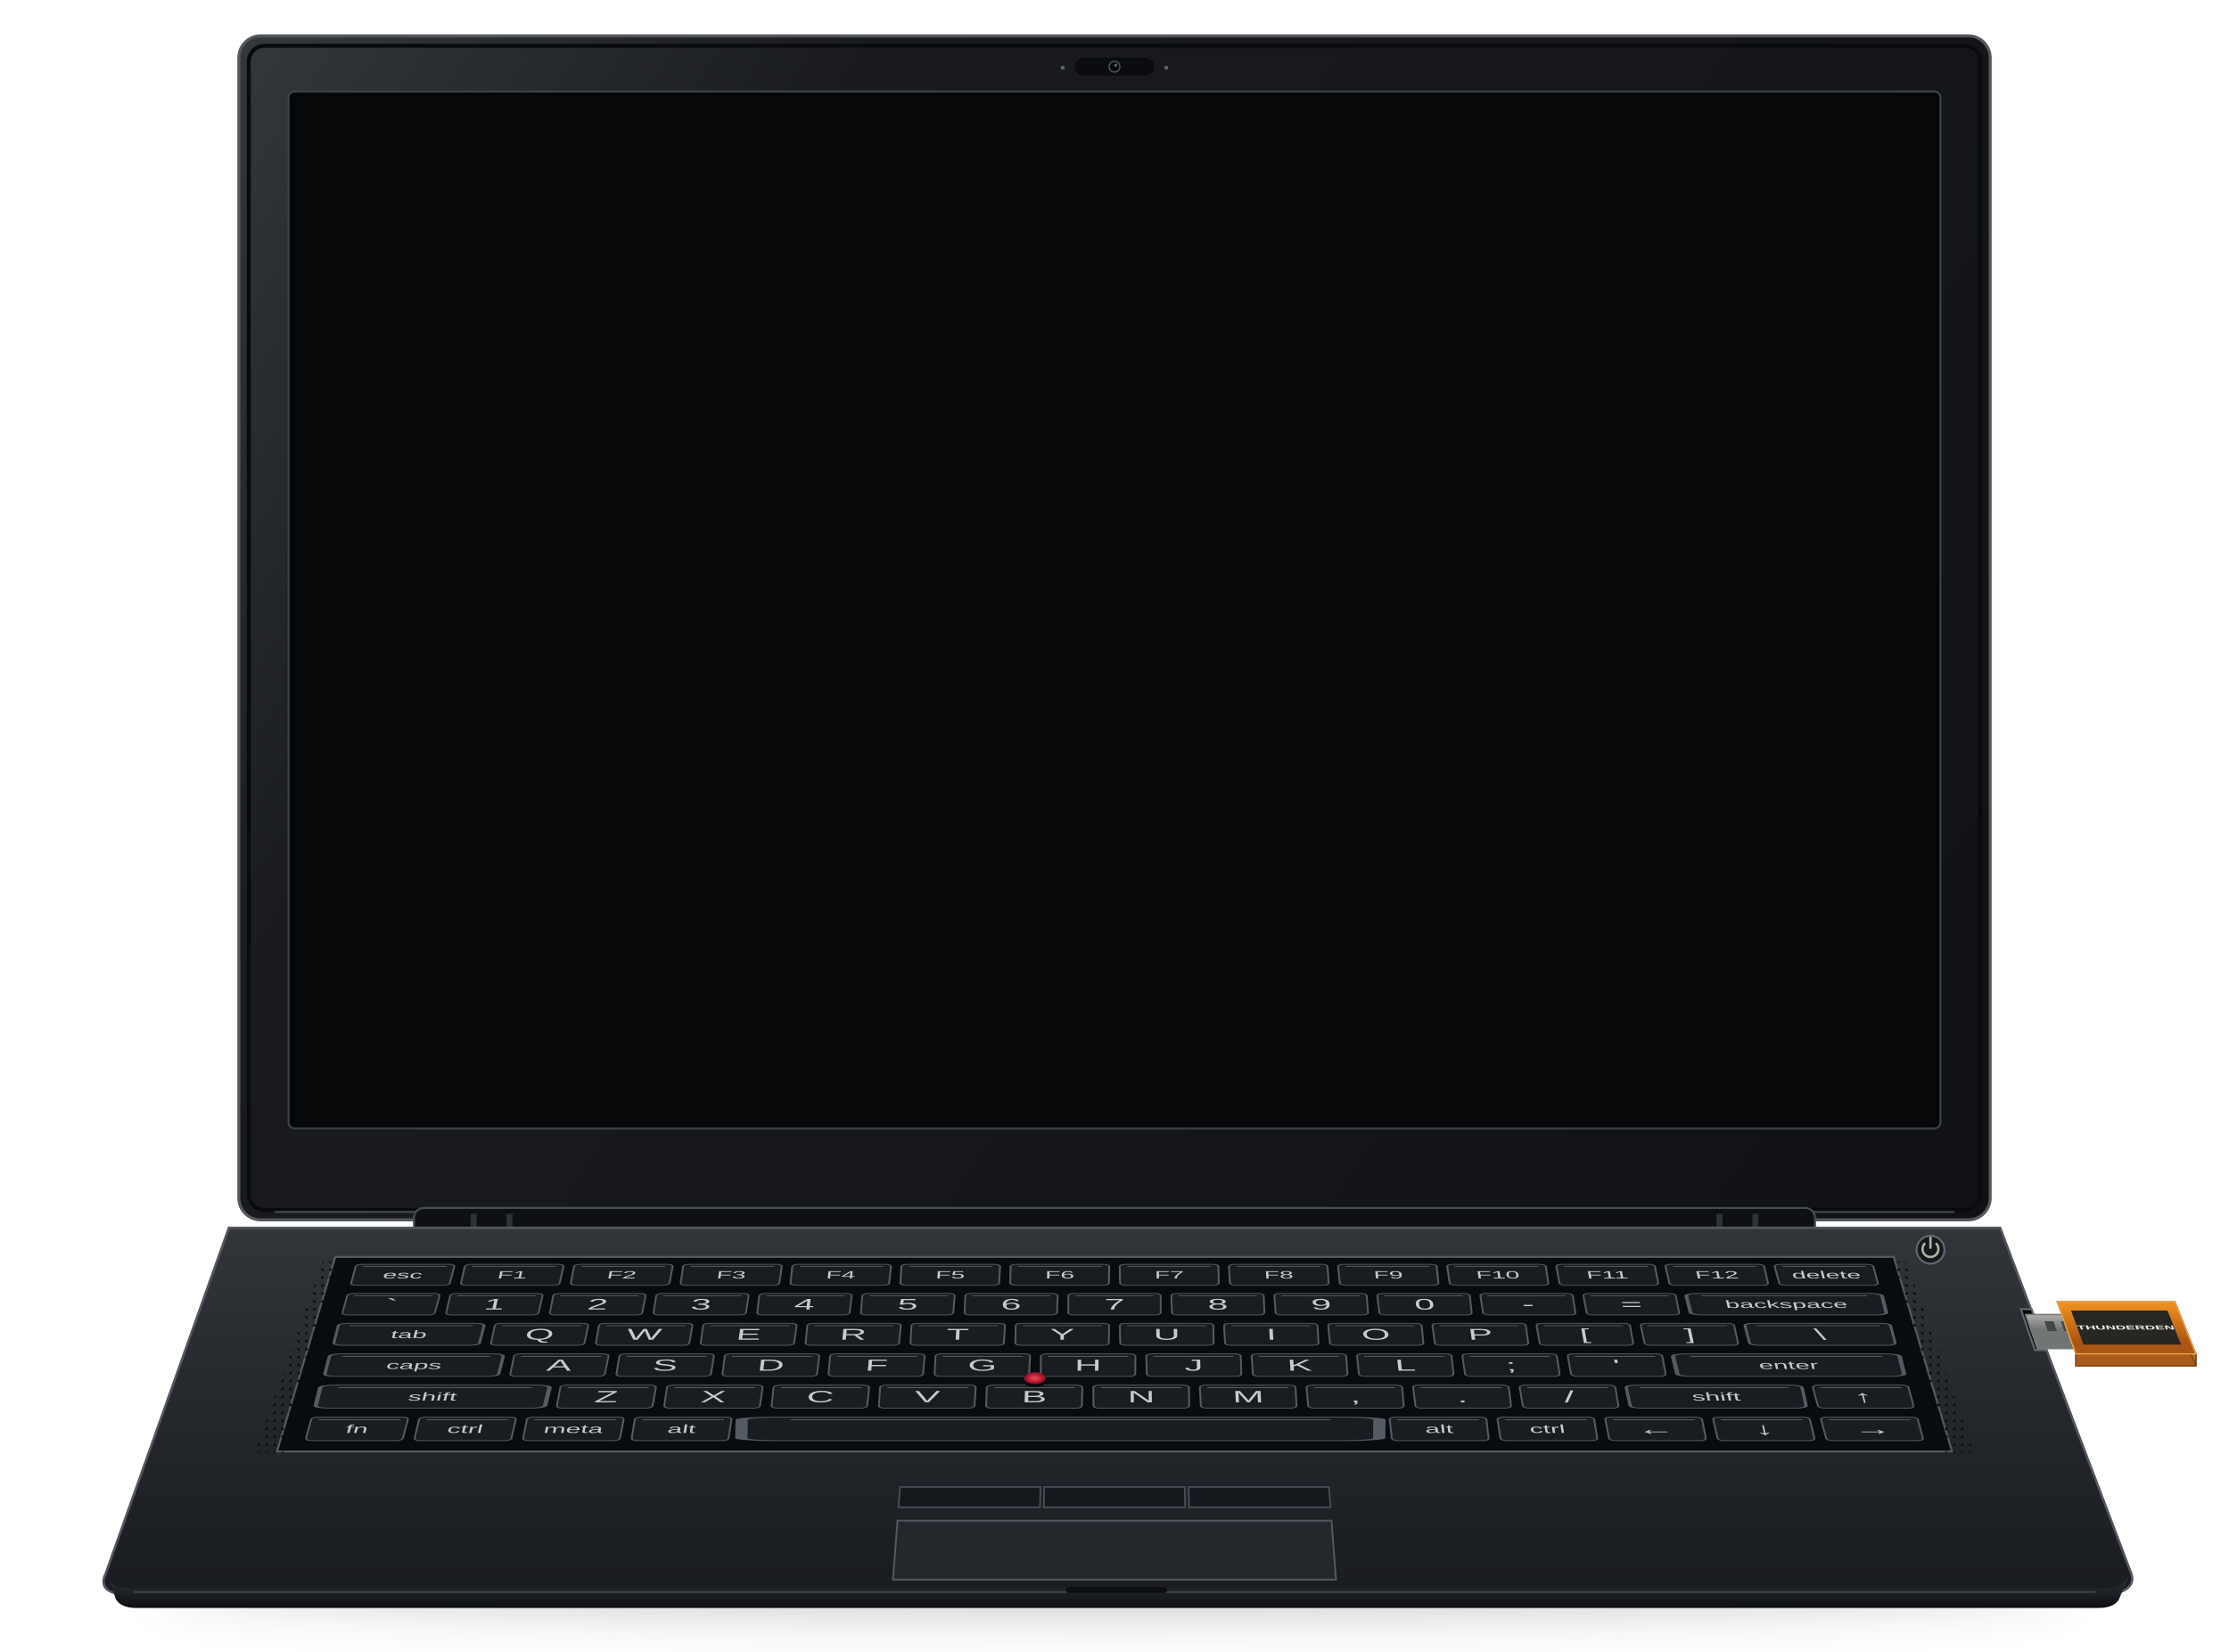
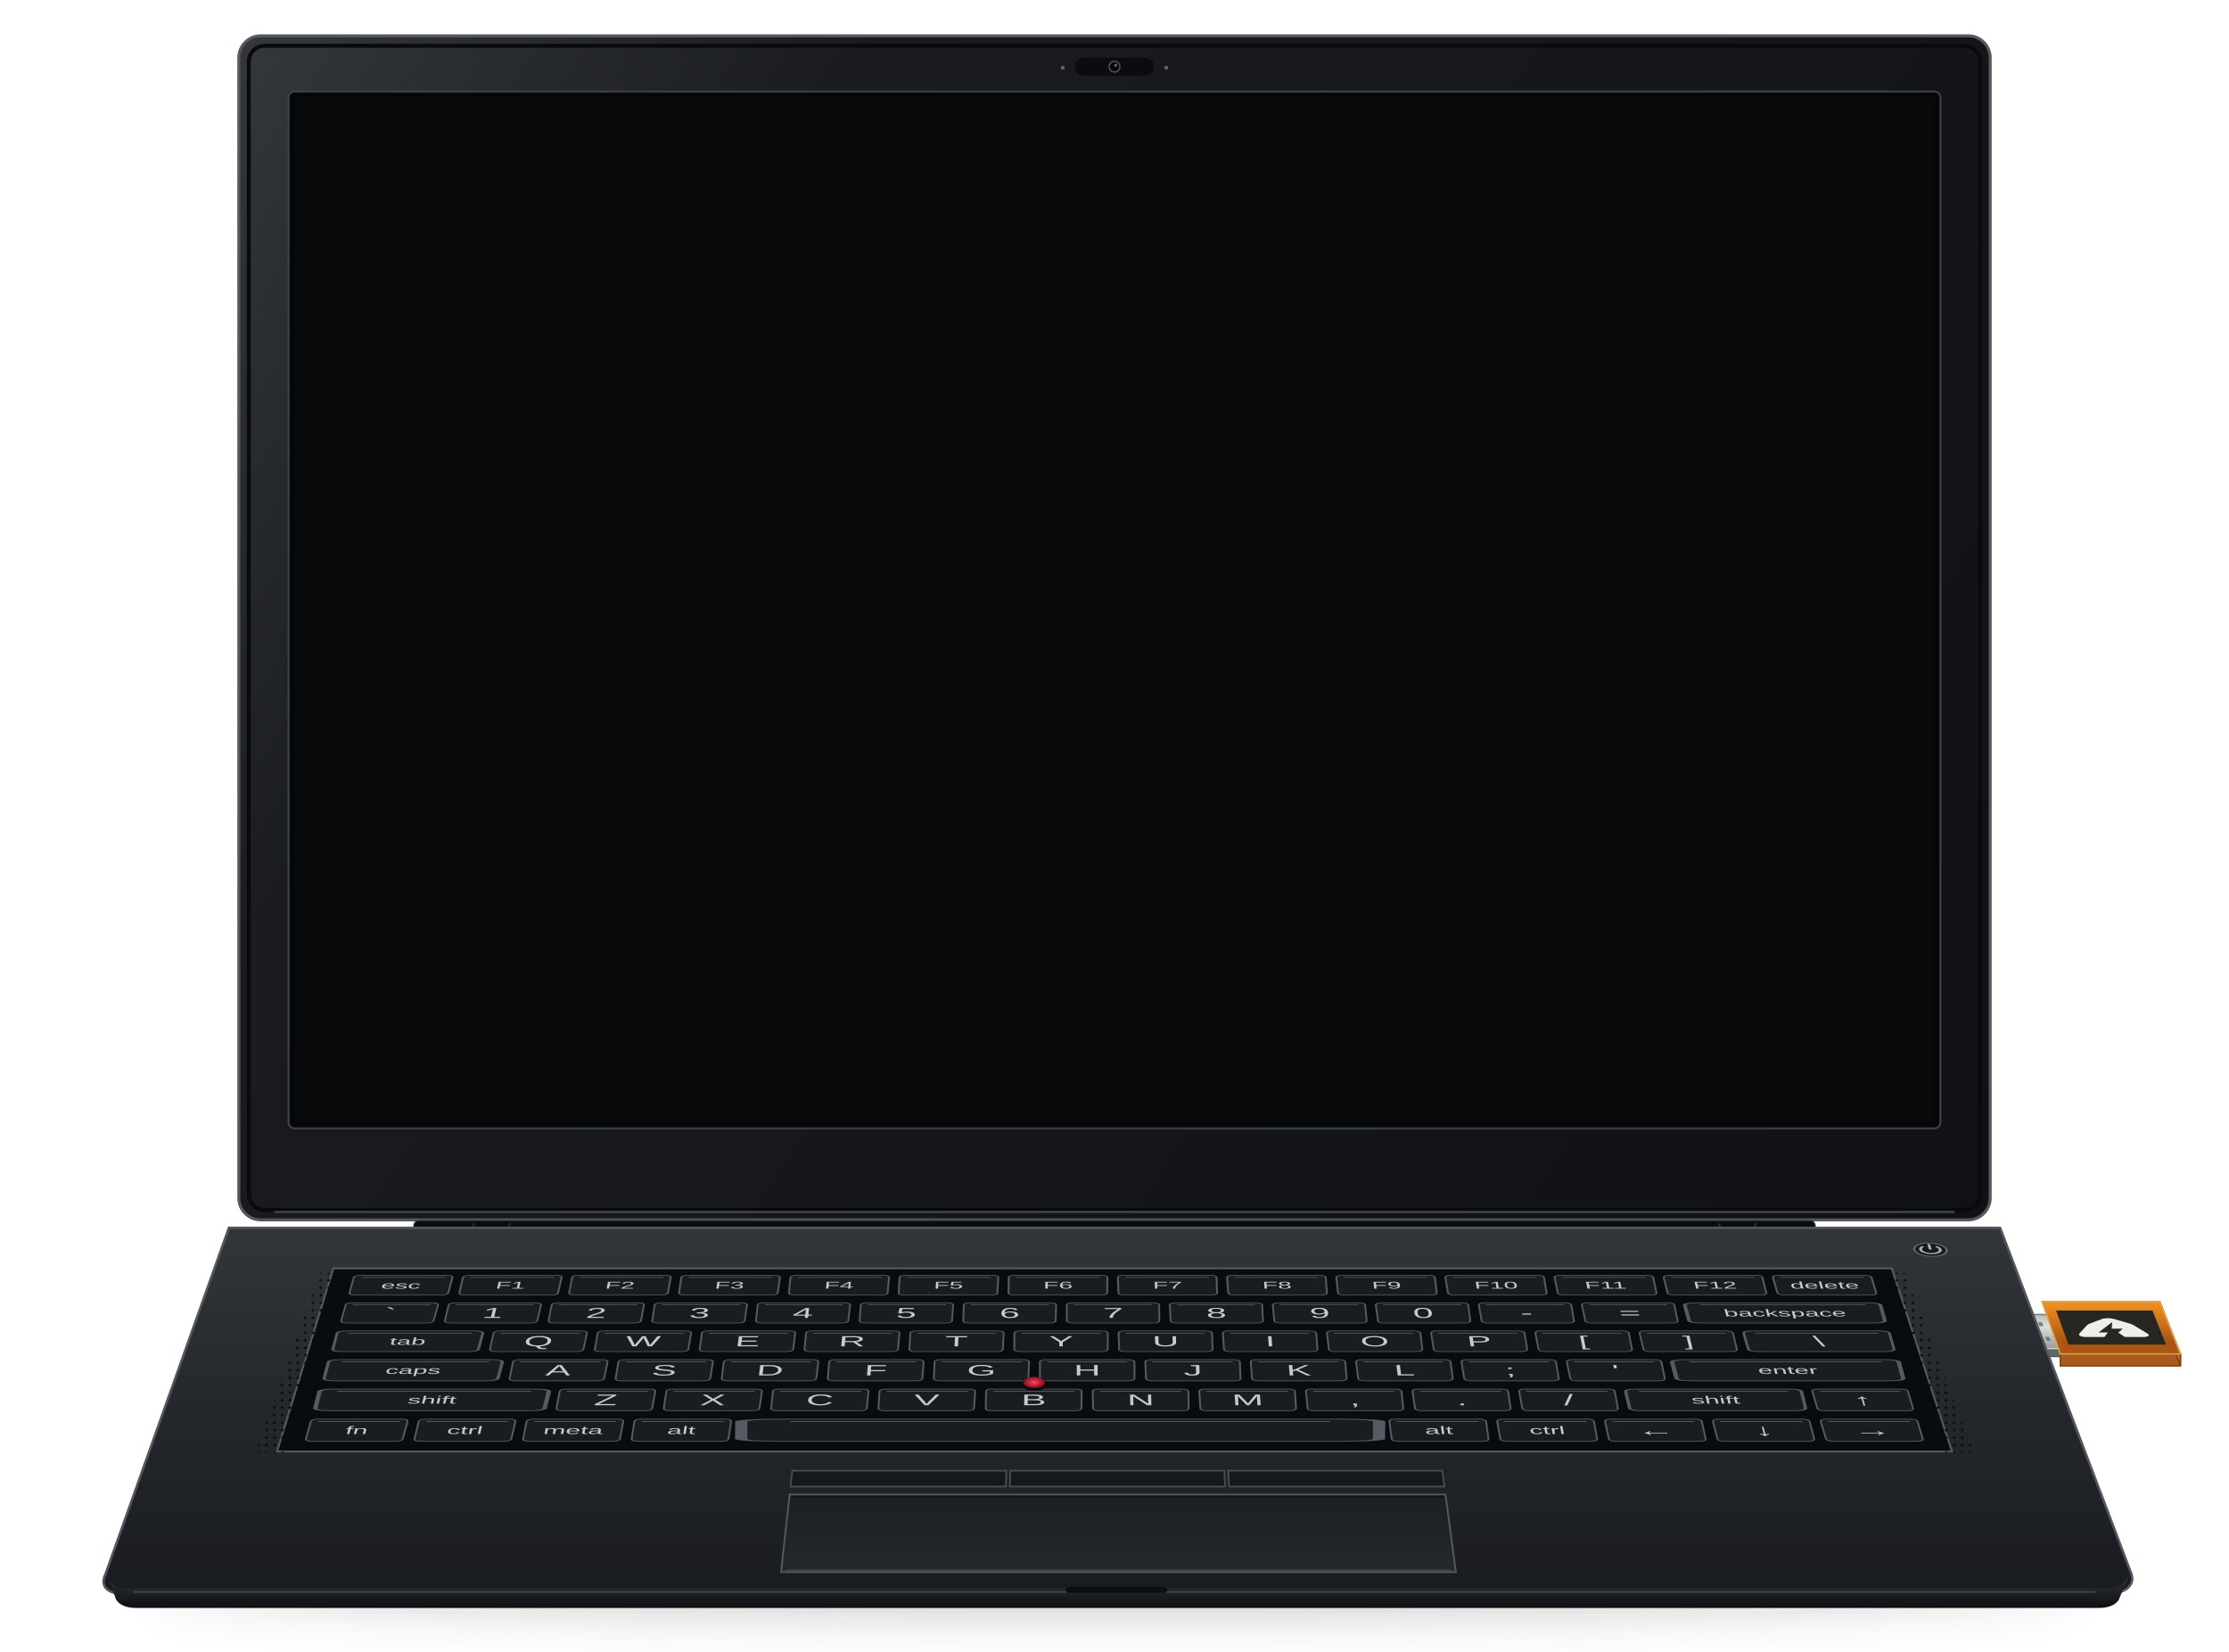
<svg xmlns="http://www.w3.org/2000/svg" viewBox="0 0 1120 830" fill="none">
  <defs>
    <linearGradient id="lid" x1="120" y1="18" x2="1000" y2="613" gradientUnits="userSpaceOnUse">
      <stop stop-color="#34373b" />
      <stop offset=".25" stop-color="#191b1f" />
      <stop offset="1" stop-color="#101114" />
    </linearGradient>
    <linearGradient id="deck" x1="560" y1="615" x2="560" y2="805" gradientUnits="userSpaceOnUse">
      <stop stop-color="#32353a" />
      <stop offset=".45" stop-color="#25282d" />
      <stop offset="1" stop-color="#191b20" />
    </linearGradient>
    <linearGradient id="edge" x1="560" y1="791" x2="560" y2="808" gradientUnits="userSpaceOnUse">
      <stop stop-color="#454950" />
      <stop offset=".35" stop-color="#24272c" />
      <stop offset="1" stop-color="#0d0f12" />
    </linearGradient>
-     <linearGradient id="metal" x1="1010" y1="645" x2="1010" y2="668" gradientUnits="userSpaceOnUse">
-       <stop stop-color="#a9a9a5" />
-       <stop offset=".4" stop-color="#e1e0d8" />
-       <stop offset="1" stop-color="#727575" />
+     <linearGradient id="metal" x1="1024" y1="660" x2="1024" y2="678" gradientUnits="userSpaceOnUse">
+       <stop stop-color="#b6bab8" />
+       <stop offset=".35" stop-color="#e0e1da" />
+       <stop offset="1" stop-color="#969c9c" />
    </linearGradient>
    <linearGradient id="usb" x1="1034" y1="640" x2="1034" y2="674" gradientUnits="userSpaceOnUse">
      <stop stop-color="#ffb34e" />
      <stop offset=".5" stop-color="#e88a20" />
      <stop offset="1" stop-color="#ac5615" />
    </linearGradient>
    <radialGradient id="point">
      <stop stop-color="#ed4c59" />
      <stop offset=".6" stop-color="#c21d36" />
      <stop offset="1" stop-color="#761125" />
    </radialGradient>
+     <linearGradient id="trackpad" x1="560" y1="751" x2="560" y2="790" gradientUnits="userSpaceOnUse">
+       <stop stop-color="#1b1e23" />
+       <stop offset="1" stop-color="#25292e" />
+     </linearGradient>
+     <path id="thunderden-mark" d="M83.156 675C33.97 675 0 641.25 0 596.487C0 582.632 3.185 567.355 10.616 553.145L164.544 252.592C176.929 228.079 193.56 209.25 214.791 191.487L416.844 26.289C438.429 8.526 467.445 0 500 0C532.555 0 561.571 8.526 583.156 26.289L785.209 191.487C806.44 209.25 823.071 228.079 835.456 252.592L989.384 553.145C996.815 567.355 1000 582.632 1000 596.487C1000 641.25 966.03 675 916.844 675H646.851L573.956 516.197L661.713 377.289H501.062L543.171 141.039L291.578 512.645H425.69L353.149 675H83.156Z" />
    <g id="keycap">
      <rect x="-26" y="-14" width="52" height="28" rx="3" fill="#191d22" stroke="#555b62" stroke-width="1" />
      <path d="M-22-11h44" stroke="#747b82" stroke-width=".7" />
    </g>
    <pattern id="speaker" width="4" height="4" patternUnits="userSpaceOnUse">
      <circle cx="2" cy="2" r=".7" fill="#0a0b0d" />
    </pattern>
    <filter id="shadow" x="0" y="0" width="1120" height="830" filterUnits="userSpaceOnUse">
      <feGaussianBlur stdDeviation="12" />
    </filter>
  </defs>
  <ellipse cx="560" cy="797" rx="480" ry="15" fill="#2b2926" opacity=".23" filter="url(#shadow)" />
  <rect x="120" y="18" width="880" height="595" rx="11" fill="url(#lid)" stroke="#55585c" stroke-width="1.5" />
  <rect x="125" y="23" width="870" height="585" rx="8" stroke="#080a0d" stroke-width="2" />
  <rect x="145" y="46" width="830" height="521" rx="3" fill="#050608" stroke="#3d4146" />
  <rect x="148" y="49" width="824" height="515" fill="#08090b" />
  <rect x="540" y="29" width="40" height="9" rx="4.5" fill="#0a0c0f" />
  <circle cx="560" cy="33.5" r="2.7" fill="#050509" stroke="#4e535b" stroke-width=".7" />
  <circle cx="560.6" cy="32.8" r=".8" fill="#586273" />
  <circle cx="534" cy="34" r="1" fill="#62666c" />
  <circle cx="586" cy="34" r="1" fill="#62666c" />
  <path d="M138 609h844" stroke="#45494f" />
-   <rect x="208" y="607" width="704" height="14" rx="5" fill="#0e1014" stroke="#484c52" />
-   <path d="M238 610v8m18-8v8m608-8v8m18-8v8" stroke="#2e3238" stroke-width="3" />
-   <path d="M115 617h890l66 174c2 6-4 10-12 10H62c-8 0-12-4-9-10l62-174Z" fill="url(#deck)" stroke="#53565c" stroke-width="1.2" />
+   <g id="hinge">
+     <rect id="hinge-bar" x="208" y="613.5" width="704" height="8" rx="2.5" fill="#090b0e" stroke="#25282c" stroke-width=".7" />
+     <path d="M238 614.5v4m18-4v4m608-4v4m18-4v4" stroke="#23272c" stroke-width="1.2" />
+   </g>
+   <g id="usb-drive">
+     <path id="usb-port" d="M1018.5 660.56L1020.8 660.56L1028.81 681.68L1026.51 681.68Z" fill="#08090a" stroke="#64676a" />
+     <g id="usb-connector">
+       <path id="usb-connector-top" d="M1017.81 660.56L1029 660.56L1035.2 677.68L1023.72 677.68Z" fill="url(#metal)" stroke="#797c7b" stroke-width=".7" />
+       <path d="M1024 664.4L1026 664.4L1026.72 666.4L1024.72 666.4Z" fill="#767e7d" />
+       <path d="M1027.7 671.8L1029.7 671.8L1030.42 673.8L1028.42 673.8Z" fill="#767e7d" />
+       <path id="usb-connector-side" d="M1023.72 677.68L1035.2 677.68L1035.2 681.68L1023.72 681.68Z" fill="#606969" stroke="#4b5354" stroke-width=".6" />
+       <path d="M1024 677.68h10.7" stroke="#d6d9d5" stroke-width=".6" />
+     </g>
+     <path d="M1035.24 680.38L1095.61 680.38L1095.61 686.38L1035.24 686.38Z" fill="#aa5b1c" stroke="#764315" stroke-width=".7" />
+     <path d="M1085.19 654.02L1095.61 680.38L1095.61 686.38L1085.19 660.02Z" fill="#b86e24" stroke="#764315" stroke-width=".7" />
+     <path id="usb-body-top" d="M1026 654.02L1085.19 654.02L1095.61 680.38L1035.24 680.38Z" fill="url(#usb)" stroke="#e2a24e" stroke-width=".7" />
+     <path id="usb-badge" d="M1033.11 658.56L1081.54 658.56L1088.36 675.68L1039.31 675.68Z" fill="#282621" />
+     <use id="usb-logo" href="#thunderden-mark" transform="matrix(.035 0 .0052 .014 1041.56 662.4)" fill="#EFEFE9" />
+   </g>
+   <path id="laptop-deck" d="M115 617h890l66 174c2 6-4 10-12 10H62c-8 0-12-4-9-10l62-174Z" fill="url(#deck)" stroke="#53565c" stroke-width="1.2" />
  <path d="M54 791c1 5 4 7 10 7h994c6 0 10-2 12-7l-5 12c-1 3-5 5-10 5H68c-5 0-9-2-10-5l-4-12Z" fill="url(#edge)" />
  <path d="M67 800h986" stroke="#606369" stroke-width=".8" opacity=".6" />
-   <path d="M168.48 631.59L951.52 631.59L980.81 729.39L139.19 729.39Z" fill="#090c0f" stroke="#555960" />
-   <g id="keyboard" font-family="Arial, sans-serif" font-size="20" text-anchor="middle" dominant-baseline="central">
-     <g class="key" transform="matrix(0.9062 0 -0.1026 0.3777 202.36 640.59)">
-       <use href="#keycap" transform="scale(1.0522 1)" />
-       <text fill="#c7cbc9" font-size="14">esc</text>
+   <g id="keyboard-plane" transform="matrix(1 0 .009897021 .9410283 -7.218788 43.01334)">
+     <path id="keyboard-well" d="M168.48 631.59L951.52 631.59L980.81 729.39L139.19 729.39Z" fill="#090c0f" stroke="#555960" />
+     <g id="keyboard" font-family="Arial, sans-serif" font-size="20" text-anchor="middle" dominant-baseline="central">
+       <g class="key" transform="matrix(0.9062 0 -0.1026 0.3777 202.36 640.59)">
+         <use href="#keycap" transform="scale(1.0522 1)" />
+         <text fill="#c7cbc9" font-size="14">esc</text>
+       </g>
+       <g class="key" transform="matrix(0.9062 0 -0.0869 0.3777 257.38 640.59)">
+         <use href="#keycap" transform="scale(1.0522 1)" />
+         <text fill="#c7cbc9" font-size="14">F1</text>
+       </g>
+       <g class="key" transform="matrix(0.9062 0 -0.0711 0.3777 312.40 640.59)">
+         <use href="#keycap" transform="scale(1.0522 1)" />
+         <text fill="#c7cbc9" font-size="14">F2</text>
+       </g>
+       <g class="key" transform="matrix(0.9062 0 -0.0553 0.3777 367.42 640.59)">
+         <use href="#keycap" transform="scale(1.0522 1)" />
+         <text fill="#c7cbc9" font-size="14">F3</text>
+       </g>
+       <g class="key" transform="matrix(0.9062 0 -0.0395 0.3777 422.45 640.59)">
+         <use href="#keycap" transform="scale(1.0522 1)" />
+         <text fill="#c7cbc9" font-size="14">F4</text>
+       </g>
+       <g class="key" transform="matrix(0.9062 0 -0.0237 0.3777 477.47 640.59)">
+         <use href="#keycap" transform="scale(1.0522 1)" />
+         <text fill="#c7cbc9" font-size="14">F5</text>
+       </g>
+       <g class="key" transform="matrix(0.9062 0 -0.0079 0.3777 532.49 640.59)">
+         <use href="#keycap" transform="scale(1.0522 1)" />
+         <text fill="#c7cbc9" font-size="14">F6</text>
+       </g>
+       <g class="key" transform="matrix(0.9062 0 0.0079 0.3777 587.51 640.59)">
+         <use href="#keycap" transform="scale(1.0522 1)" />
+         <text fill="#c7cbc9" font-size="14">F7</text>
+       </g>
+       <g class="key" transform="matrix(0.9062 0 0.0237 0.3777 642.53 640.59)">
+         <use href="#keycap" transform="scale(1.0522 1)" />
+         <text fill="#c7cbc9" font-size="14">F8</text>
+       </g>
+       <g class="key" transform="matrix(0.9062 0 0.0395 0.3777 697.55 640.59)">
+         <use href="#keycap" transform="scale(1.0522 1)" />
+         <text fill="#c7cbc9" font-size="14">F9</text>
+       </g>
+       <g class="key" transform="matrix(0.9062 0 0.0553 0.3777 752.58 640.59)">
+         <use href="#keycap" transform="scale(1.0522 1)" />
+         <text fill="#c7cbc9" font-size="14">F10</text>
+       </g>
+       <g class="key" transform="matrix(0.9062 0 0.0711 0.3777 807.60 640.59)">
+         <use href="#keycap" transform="scale(1.0522 1)" />
+         <text fill="#c7cbc9" font-size="14">F11</text>
+       </g>
+       <g class="key" transform="matrix(0.9062 0 0.0869 0.3777 862.62 640.59)">
+         <use href="#keycap" transform="scale(1.0522 1)" />
+         <text fill="#c7cbc9" font-size="14">F12</text>
+       </g>
+       <g class="key" transform="matrix(0.9062 0 0.1026 0.3777 917.64 640.59)">
+         <use href="#keycap" transform="scale(1.0522 1)" />
+         <text fill="#c7cbc9" font-size="14">delete</text>
+       </g>
+       <g class="key" transform="matrix(0.9164 0 -0.1055 0.3863 196.49 655.38)">
+         <use href="#keycap" transform="scale(0.9744 1)" />
+         <text fill="#c7cbc9">`</text>
+       </g>
+       <g class="key" transform="matrix(0.9164 0 -0.0904 0.3863 248.42 655.38)">
+         <use href="#keycap" transform="scale(0.9744 1)" />
+         <text fill="#c7cbc9">1</text>
+       </g>
+       <g class="key" transform="matrix(0.9164 0 -0.0754 0.3863 300.35 655.38)">
+         <use href="#keycap" transform="scale(0.9744 1)" />
+         <text fill="#c7cbc9">2</text>
+       </g>
+       <g class="key" transform="matrix(0.9164 0 -0.0603 0.3863 352.28 655.38)">
+         <use href="#keycap" transform="scale(0.9744 1)" />
+         <text fill="#c7cbc9">3</text>
+       </g>
+       <g class="key" transform="matrix(0.9164 0 -0.0452 0.3863 404.21 655.38)">
+         <use href="#keycap" transform="scale(0.9744 1)" />
+         <text fill="#c7cbc9">4</text>
+       </g>
+       <g class="key" transform="matrix(0.9164 0 -0.0301 0.3863 456.14 655.38)">
+         <use href="#keycap" transform="scale(0.9744 1)" />
+         <text fill="#c7cbc9">5</text>
+       </g>
+       <g class="key" transform="matrix(0.9164 0 -0.0151 0.3863 508.07 655.38)">
+         <use href="#keycap" transform="scale(0.9744 1)" />
+         <text fill="#c7cbc9">6</text>
+       </g>
+       <g class="key" transform="matrix(0.9164 0 0 0.3863 560.00 655.38)">
+         <use href="#keycap" transform="scale(0.9744 1)" />
+         <text fill="#c7cbc9">7</text>
+       </g>
+       <g class="key" transform="matrix(0.9164 0 0.0151 0.3863 611.93 655.38)">
+         <use href="#keycap" transform="scale(0.9744 1)" />
+         <text fill="#c7cbc9">8</text>
+       </g>
+       <g class="key" transform="matrix(0.9164 0 0.0301 0.3863 663.86 655.38)">
+         <use href="#keycap" transform="scale(0.9744 1)" />
+         <text fill="#c7cbc9">9</text>
+       </g>
+       <g class="key" transform="matrix(0.9164 0 0.0452 0.3863 715.79 655.38)">
+         <use href="#keycap" transform="scale(0.9744 1)" />
+         <text fill="#c7cbc9">0</text>
+       </g>
+       <g class="key" transform="matrix(0.9164 0 0.0603 0.3863 767.72 655.38)">
+         <use href="#keycap" transform="scale(0.9744 1)" />
+         <text fill="#c7cbc9">-</text>
+       </g>
+       <g class="key" transform="matrix(0.9164 0 0.0754 0.3863 819.65 655.38)">
+         <use href="#keycap" transform="scale(0.9744 1)" />
+         <text fill="#c7cbc9">=</text>
+       </g>
+       <g class="key" transform="matrix(0.9164 0 0.098 0.3863 897.55 655.38)">
+         <use href="#keycap" transform="scale(2.0641 1)" />
+         <text fill="#c7cbc9" font-size="14">backspace</text>
+       </g>
+       <g class="key" transform="matrix(0.9268 0 -0.1041 0.3951 205.48 670.50)">
+         <use href="#keycap" transform="scale(1.5192 1)" />
+         <text fill="#c7cbc9" font-size="14">tab</text>
+       </g>
+       <g class="key" transform="matrix(0.9268 0 -0.0848 0.3951 271.14 670.50)">
+         <use href="#keycap" transform="scale(0.9744 1)" />
+         <text fill="#c7cbc9">Q</text>
+       </g>
+       <g class="key" transform="matrix(0.9268 0 -0.0694 0.3951 323.66 670.50)">
+         <use href="#keycap" transform="scale(0.9744 1)" />
+         <text fill="#c7cbc9">W</text>
+       </g>
+       <g class="key" transform="matrix(0.9268 0 -0.054 0.3951 376.18 670.50)">
+         <use href="#keycap" transform="scale(0.9744 1)" />
+         <text fill="#c7cbc9">E</text>
+       </g>
+       <g class="key" transform="matrix(0.9268 0 -0.0385 0.3951 428.70 670.50)">
+         <use href="#keycap" transform="scale(0.9744 1)" />
+         <text fill="#c7cbc9">R</text>
+       </g>
+       <g class="key" transform="matrix(0.9268 0 -0.0231 0.3951 481.22 670.50)">
+         <use href="#keycap" transform="scale(0.9744 1)" />
+         <text fill="#c7cbc9">T</text>
+       </g>
+       <g class="key" transform="matrix(0.9268 0 -0.0077 0.3951 533.74 670.50)">
+         <use href="#keycap" transform="scale(0.9744 1)" />
+         <text fill="#c7cbc9">Y</text>
+       </g>
+       <g class="key" transform="matrix(0.9268 0 0.0077 0.3951 586.26 670.50)">
+         <use href="#keycap" transform="scale(0.9744 1)" />
+         <text fill="#c7cbc9">U</text>
+       </g>
+       <g class="key" transform="matrix(0.9268 0 0.0231 0.3951 638.78 670.50)">
+         <use href="#keycap" transform="scale(0.9744 1)" />
+         <text fill="#c7cbc9">I</text>
+       </g>
+       <g class="key" transform="matrix(0.9268 0 0.0385 0.3951 691.30 670.50)">
+         <use href="#keycap" transform="scale(0.9744 1)" />
+         <text fill="#c7cbc9">O</text>
+       </g>
+       <g class="key" transform="matrix(0.9268 0 0.054 0.3951 743.82 670.50)">
+         <use href="#keycap" transform="scale(0.9744 1)" />
+         <text fill="#c7cbc9">P</text>
+       </g>
+       <g class="key" transform="matrix(0.9268 0 0.0694 0.3951 796.34 670.50)">
+         <use href="#keycap" transform="scale(0.9744 1)" />
+         <text fill="#c7cbc9">[</text>
+       </g>
+       <g class="key" transform="matrix(0.9268 0 0.0848 0.3951 848.86 670.50)">
+         <use href="#keycap" transform="scale(0.9744 1)" />
+         <text fill="#c7cbc9">]</text>
+       </g>
+       <g class="key" transform="matrix(0.9268 0 0.1041 0.3951 914.52 670.50)">
+         <use href="#keycap" transform="scale(1.5192 1)" />
+         <text fill="#c7cbc9">\</text>
+       </g>
+       <g class="key" transform="matrix(0.9375 0 -0.1045 0.4043 208.05 685.98)">
+         <use href="#keycap" transform="scale(1.7917 1)" />
+         <text fill="#c7cbc9" font-size="14">caps</text>
+       </g>
+       <g class="key" transform="matrix(0.9375 0 -0.0828 0.4043 281.10 685.98)">
+         <use href="#keycap" transform="scale(0.9744 1)" />
+         <text fill="#c7cbc9">A</text>
+       </g>
+       <g class="key" transform="matrix(0.9375 0 -0.067 0.4043 334.22 685.98)">
+         <use href="#keycap" transform="scale(0.9744 1)" />
+         <text fill="#c7cbc9">S</text>
+       </g>
+       <g class="key" transform="matrix(0.9375 0 -0.0513 0.4043 387.34 685.98)">
+         <use href="#keycap" transform="scale(0.9744 1)" />
+         <text fill="#c7cbc9">D</text>
+       </g>
+       <g class="key" transform="matrix(0.9375 0 -0.0355 0.4043 440.47 685.98)">
+         <use href="#keycap" transform="scale(0.9744 1)" />
+         <text fill="#c7cbc9">F</text>
+       </g>
+       <g class="key" transform="matrix(0.9375 0 -0.0197 0.4043 493.59 685.98)">
+         <use href="#keycap" transform="scale(0.9744 1)" />
+         <text fill="#c7cbc9">G</text>
+       </g>
+       <g class="key" transform="matrix(0.9375 0 -0.0039 0.4043 546.72 685.98)">
+         <use href="#keycap" transform="scale(0.9744 1)" />
+         <text fill="#c7cbc9">H</text>
+       </g>
+       <g class="key" transform="matrix(0.9375 0 0.0118 0.4043 599.84 685.98)">
+         <use href="#keycap" transform="scale(0.9744 1)" />
+         <text fill="#c7cbc9">J</text>
+       </g>
+       <g class="key" transform="matrix(0.9375 0 0.0276 0.4043 652.97 685.98)">
+         <use href="#keycap" transform="scale(0.9744 1)" />
+         <text fill="#c7cbc9">K</text>
+       </g>
+       <g class="key" transform="matrix(0.9375 0 0.0434 0.4043 706.09 685.98)">
+         <use href="#keycap" transform="scale(0.9744 1)" />
+         <text fill="#c7cbc9">L</text>
+       </g>
+       <g class="key" transform="matrix(0.9375 0 0.0591 0.4043 759.22 685.98)">
+         <use href="#keycap" transform="scale(0.9744 1)" />
+         <text fill="#c7cbc9">;</text>
+       </g>
+       <g class="key" transform="matrix(0.9375 0 0.0749 0.4043 812.34 685.98)">
+         <use href="#keycap" transform="scale(0.9744 1)" />
+         <text fill="#c7cbc9">'</text>
+       </g>
+       <g class="key" transform="matrix(0.9375 0 0.1005 0.4043 898.67 685.98)">
+         <use href="#keycap" transform="scale(2.3365 1)" />
+         <text fill="#c7cbc9" font-size="14">enter</text>
+       </g>
+       <g class="key" transform="matrix(0.9484 0 -0.1029 0.4137 217.39 701.81)">
+         <use href="#keycap" transform="scale(2.3365 1)" />
+         <text fill="#c7cbc9" font-size="14">shift</text>
+       </g>
+       <g class="key" transform="matrix(0.9484 0 -0.0767 0.4137 304.72 701.81)">
+         <use href="#keycap" transform="scale(0.9744 1)" />
+         <text fill="#c7cbc9">Z</text>
+       </g>
+       <g class="key" transform="matrix(0.9484 0 -0.0605 0.4137 358.47 701.81)">
+         <use href="#keycap" transform="scale(0.9744 1)" />
+         <text fill="#c7cbc9">X</text>
+       </g>
+       <g class="key" transform="matrix(0.9484 0 -0.0444 0.4137 412.21 701.81)">
+         <use href="#keycap" transform="scale(0.9744 1)" />
+         <text fill="#c7cbc9">C</text>
+       </g>
+       <g class="key" transform="matrix(0.9484 0 -0.0282 0.4137 465.95 701.81)">
+         <use href="#keycap" transform="scale(0.9744 1)" />
+         <text fill="#c7cbc9">V</text>
+       </g>
+       <g class="key" transform="matrix(0.9484 0 -0.0121 0.4137 519.69 701.81)">
+         <use href="#keycap" transform="scale(0.9744 1)" />
+         <text fill="#c7cbc9">B</text>
+       </g>
+       <g class="key" transform="matrix(0.9484 0 0.004 0.4137 573.44 701.81)">
+         <use href="#keycap" transform="scale(0.9744 1)" />
+         <text fill="#c7cbc9">N</text>
+       </g>
+       <g class="key" transform="matrix(0.9484 0 0.0202 0.4137 627.18 701.81)">
+         <use href="#keycap" transform="scale(0.9744 1)" />
+         <text fill="#c7cbc9">M</text>
+       </g>
+       <g class="key" transform="matrix(0.9484 0 0.0363 0.4137 680.92 701.81)">
+         <use href="#keycap" transform="scale(0.9744 1)" />
+         <text fill="#c7cbc9">,</text>
+       </g>
+       <g class="key" transform="matrix(0.9484 0 0.0525 0.4137 734.66 701.81)">
+         <use href="#keycap" transform="scale(0.9744 1)" />
+         <text fill="#c7cbc9">.</text>
+       </g>
+       <g class="key" transform="matrix(0.9484 0 0.0686 0.4137 788.41 701.81)">
+         <use href="#keycap" transform="scale(0.9744 1)" />
+         <text fill="#c7cbc9">/</text>
+       </g>
+       <g class="key" transform="matrix(0.9484 0 0.0908 0.4137 862.30 701.81)">
+         <use href="#keycap" transform="scale(1.7917 1)" />
+         <text fill="#c7cbc9" font-size="14">shift</text>
+       </g>
+       <g class="key" transform="matrix(0.9484 0 0.113 0.4137 936.20 701.81)">
+         <use href="#keycap" transform="scale(0.9744 1)" />
+         <text fill="#c7cbc9">↑</text>
+       </g>
+       <g class="key" transform="matrix(0.9596 0 -0.1157 0.4235 179.38 718.02)">
+         <use href="#keycap" transform="scale(0.9744 1)" />
+         <text fill="#c7cbc9" font-size="14">fn</text>
+       </g>
+       <g class="key" transform="matrix(0.9596 0 -0.0991 0.4235 233.75 718.02)">
+         <use href="#keycap" transform="scale(0.9744 1)" />
+         <text fill="#c7cbc9" font-size="14">ctrl</text>
+       </g>
+       <g class="key" transform="matrix(0.9596 0 -0.0826 0.4235 288.13 718.02)">
+         <use href="#keycap" transform="scale(0.9744 1)" />
+         <text fill="#c7cbc9" font-size="14">meta</text>
+       </g>
+       <g class="key" transform="matrix(0.9596 0 -0.0661 0.4235 342.50 718.02)">
+         <use href="#keycap" transform="scale(0.9744 1)" />
+         <text fill="#c7cbc9" font-size="14">alt</text>
+       </g>
+       <g class="key" transform="matrix(0.9596 0 -0.0083 0.4235 532.81 718.02)">
+         <use href="#keycap" transform="scale(6.4231 1)" />
+         <text fill="#c7cbc9" />
+       </g>
+       <g class="key" transform="matrix(0.9596 0 0.0496 0.4235 723.12 718.02)">
+         <use href="#keycap" transform="scale(0.9744 1)" />
+         <text fill="#c7cbc9" font-size="14">alt</text>
+       </g>
+       <g class="key" transform="matrix(0.9596 0 0.0661 0.4235 777.50 718.02)">
+         <use href="#keycap" transform="scale(0.9744 1)" />
+         <text fill="#c7cbc9" font-size="14">ctrl</text>
+       </g>
+       <g class="key" transform="matrix(0.9596 0 0.0826 0.4235 831.87 718.02)">
+         <use href="#keycap" transform="scale(0.9744 1)" />
+         <text fill="#c7cbc9">←</text>
+       </g>
+       <g class="key" transform="matrix(0.9596 0 0.0991 0.4235 886.25 718.02)">
+         <use href="#keycap" transform="scale(0.9744 1)" />
+         <text fill="#c7cbc9">↓</text>
+       </g>
+       <g class="key" transform="matrix(0.9596 0 0.1157 0.4235 940.62 718.02)">
+         <use href="#keycap" transform="scale(0.9744 1)" />
+         <text fill="#c7cbc9">→</text>
+       </g>
    </g>
-     <g class="key" transform="matrix(0.9062 0 -0.0869 0.3777 257.38 640.59)">
-       <use href="#keycap" transform="scale(1.0522 1)" />
-       <text fill="#c7cbc9" font-size="14">F1</text>
-     </g>
-     <g class="key" transform="matrix(0.9062 0 -0.0711 0.3777 312.40 640.59)">
-       <use href="#keycap" transform="scale(1.0522 1)" />
-       <text fill="#c7cbc9" font-size="14">F2</text>
-     </g>
-     <g class="key" transform="matrix(0.9062 0 -0.0553 0.3777 367.42 640.59)">
-       <use href="#keycap" transform="scale(1.0522 1)" />
-       <text fill="#c7cbc9" font-size="14">F3</text>
-     </g>
-     <g class="key" transform="matrix(0.9062 0 -0.0395 0.3777 422.45 640.59)">
-       <use href="#keycap" transform="scale(1.0522 1)" />
-       <text fill="#c7cbc9" font-size="14">F4</text>
-     </g>
-     <g class="key" transform="matrix(0.9062 0 -0.0237 0.3777 477.47 640.59)">
-       <use href="#keycap" transform="scale(1.0522 1)" />
-       <text fill="#c7cbc9" font-size="14">F5</text>
-     </g>
-     <g class="key" transform="matrix(0.9062 0 -0.0079 0.3777 532.49 640.59)">
-       <use href="#keycap" transform="scale(1.0522 1)" />
-       <text fill="#c7cbc9" font-size="14">F6</text>
-     </g>
-     <g class="key" transform="matrix(0.9062 0 0.0079 0.3777 587.51 640.59)">
-       <use href="#keycap" transform="scale(1.0522 1)" />
-       <text fill="#c7cbc9" font-size="14">F7</text>
-     </g>
-     <g class="key" transform="matrix(0.9062 0 0.0237 0.3777 642.53 640.59)">
-       <use href="#keycap" transform="scale(1.0522 1)" />
-       <text fill="#c7cbc9" font-size="14">F8</text>
-     </g>
-     <g class="key" transform="matrix(0.9062 0 0.0395 0.3777 697.55 640.59)">
-       <use href="#keycap" transform="scale(1.0522 1)" />
-       <text fill="#c7cbc9" font-size="14">F9</text>
-     </g>
-     <g class="key" transform="matrix(0.9062 0 0.0553 0.3777 752.58 640.59)">
-       <use href="#keycap" transform="scale(1.0522 1)" />
-       <text fill="#c7cbc9" font-size="14">F10</text>
-     </g>
-     <g class="key" transform="matrix(0.9062 0 0.0711 0.3777 807.60 640.59)">
-       <use href="#keycap" transform="scale(1.0522 1)" />
-       <text fill="#c7cbc9" font-size="14">F11</text>
-     </g>
-     <g class="key" transform="matrix(0.9062 0 0.0869 0.3777 862.62 640.59)">
-       <use href="#keycap" transform="scale(1.0522 1)" />
-       <text fill="#c7cbc9" font-size="14">F12</text>
-     </g>
-     <g class="key" transform="matrix(0.9062 0 0.1026 0.3777 917.64 640.59)">
-       <use href="#keycap" transform="scale(1.0522 1)" />
-       <text fill="#c7cbc9" font-size="14">delete</text>
-     </g>
-     <g class="key" transform="matrix(0.9164 0 -0.1055 0.3863 196.49 655.38)">
-       <use href="#keycap" transform="scale(0.9744 1)" />
-       <text fill="#c7cbc9">`</text>
-     </g>
-     <g class="key" transform="matrix(0.9164 0 -0.0904 0.3863 248.42 655.38)">
-       <use href="#keycap" transform="scale(0.9744 1)" />
-       <text fill="#c7cbc9">1</text>
-     </g>
-     <g class="key" transform="matrix(0.9164 0 -0.0754 0.3863 300.35 655.38)">
-       <use href="#keycap" transform="scale(0.9744 1)" />
-       <text fill="#c7cbc9">2</text>
-     </g>
-     <g class="key" transform="matrix(0.9164 0 -0.0603 0.3863 352.28 655.38)">
-       <use href="#keycap" transform="scale(0.9744 1)" />
-       <text fill="#c7cbc9">3</text>
-     </g>
-     <g class="key" transform="matrix(0.9164 0 -0.0452 0.3863 404.21 655.38)">
-       <use href="#keycap" transform="scale(0.9744 1)" />
-       <text fill="#c7cbc9">4</text>
-     </g>
-     <g class="key" transform="matrix(0.9164 0 -0.0301 0.3863 456.14 655.38)">
-       <use href="#keycap" transform="scale(0.9744 1)" />
-       <text fill="#c7cbc9">5</text>
-     </g>
-     <g class="key" transform="matrix(0.9164 0 -0.0151 0.3863 508.07 655.38)">
-       <use href="#keycap" transform="scale(0.9744 1)" />
-       <text fill="#c7cbc9">6</text>
-     </g>
-     <g class="key" transform="matrix(0.9164 0 0 0.3863 560.00 655.38)">
-       <use href="#keycap" transform="scale(0.9744 1)" />
-       <text fill="#c7cbc9">7</text>
-     </g>
-     <g class="key" transform="matrix(0.9164 0 0.0151 0.3863 611.93 655.38)">
-       <use href="#keycap" transform="scale(0.9744 1)" />
-       <text fill="#c7cbc9">8</text>
-     </g>
-     <g class="key" transform="matrix(0.9164 0 0.0301 0.3863 663.86 655.38)">
-       <use href="#keycap" transform="scale(0.9744 1)" />
-       <text fill="#c7cbc9">9</text>
-     </g>
-     <g class="key" transform="matrix(0.9164 0 0.0452 0.3863 715.79 655.38)">
-       <use href="#keycap" transform="scale(0.9744 1)" />
-       <text fill="#c7cbc9">0</text>
-     </g>
-     <g class="key" transform="matrix(0.9164 0 0.0603 0.3863 767.72 655.38)">
-       <use href="#keycap" transform="scale(0.9744 1)" />
-       <text fill="#c7cbc9">-</text>
-     </g>
-     <g class="key" transform="matrix(0.9164 0 0.0754 0.3863 819.65 655.38)">
-       <use href="#keycap" transform="scale(0.9744 1)" />
-       <text fill="#c7cbc9">=</text>
-     </g>
-     <g class="key" transform="matrix(0.9164 0 0.098 0.3863 897.55 655.38)">
-       <use href="#keycap" transform="scale(2.0641 1)" />
-       <text fill="#c7cbc9" font-size="14">backspace</text>
-     </g>
-     <g class="key" transform="matrix(0.9268 0 -0.1041 0.3951 205.48 670.50)">
-       <use href="#keycap" transform="scale(1.5192 1)" />
-       <text fill="#c7cbc9" font-size="14">tab</text>
-     </g>
-     <g class="key" transform="matrix(0.9268 0 -0.0848 0.3951 271.14 670.50)">
-       <use href="#keycap" transform="scale(0.9744 1)" />
-       <text fill="#c7cbc9">Q</text>
-     </g>
-     <g class="key" transform="matrix(0.9268 0 -0.0694 0.3951 323.66 670.50)">
-       <use href="#keycap" transform="scale(0.9744 1)" />
-       <text fill="#c7cbc9">W</text>
-     </g>
-     <g class="key" transform="matrix(0.9268 0 -0.054 0.3951 376.18 670.50)">
-       <use href="#keycap" transform="scale(0.9744 1)" />
-       <text fill="#c7cbc9">E</text>
-     </g>
-     <g class="key" transform="matrix(0.9268 0 -0.0385 0.3951 428.70 670.50)">
-       <use href="#keycap" transform="scale(0.9744 1)" />
-       <text fill="#c7cbc9">R</text>
-     </g>
-     <g class="key" transform="matrix(0.9268 0 -0.0231 0.3951 481.22 670.50)">
-       <use href="#keycap" transform="scale(0.9744 1)" />
-       <text fill="#c7cbc9">T</text>
-     </g>
-     <g class="key" transform="matrix(0.9268 0 -0.0077 0.3951 533.74 670.50)">
-       <use href="#keycap" transform="scale(0.9744 1)" />
-       <text fill="#c7cbc9">Y</text>
-     </g>
-     <g class="key" transform="matrix(0.9268 0 0.0077 0.3951 586.26 670.50)">
-       <use href="#keycap" transform="scale(0.9744 1)" />
-       <text fill="#c7cbc9">U</text>
-     </g>
-     <g class="key" transform="matrix(0.9268 0 0.0231 0.3951 638.78 670.50)">
-       <use href="#keycap" transform="scale(0.9744 1)" />
-       <text fill="#c7cbc9">I</text>
-     </g>
-     <g class="key" transform="matrix(0.9268 0 0.0385 0.3951 691.30 670.50)">
-       <use href="#keycap" transform="scale(0.9744 1)" />
-       <text fill="#c7cbc9">O</text>
-     </g>
-     <g class="key" transform="matrix(0.9268 0 0.054 0.3951 743.82 670.50)">
-       <use href="#keycap" transform="scale(0.9744 1)" />
-       <text fill="#c7cbc9">P</text>
-     </g>
-     <g class="key" transform="matrix(0.9268 0 0.0694 0.3951 796.34 670.50)">
-       <use href="#keycap" transform="scale(0.9744 1)" />
-       <text fill="#c7cbc9">[</text>
-     </g>
-     <g class="key" transform="matrix(0.9268 0 0.0848 0.3951 848.86 670.50)">
-       <use href="#keycap" transform="scale(0.9744 1)" />
-       <text fill="#c7cbc9">]</text>
-     </g>
-     <g class="key" transform="matrix(0.9268 0 0.1041 0.3951 914.52 670.50)">
-       <use href="#keycap" transform="scale(1.5192 1)" />
-       <text fill="#c7cbc9">\</text>
-     </g>
-     <g class="key" transform="matrix(0.9375 0 -0.1045 0.4043 208.05 685.98)">
-       <use href="#keycap" transform="scale(1.7917 1)" />
-       <text fill="#c7cbc9" font-size="14">caps</text>
-     </g>
-     <g class="key" transform="matrix(0.9375 0 -0.0828 0.4043 281.10 685.98)">
-       <use href="#keycap" transform="scale(0.9744 1)" />
-       <text fill="#c7cbc9">A</text>
-     </g>
-     <g class="key" transform="matrix(0.9375 0 -0.067 0.4043 334.22 685.98)">
-       <use href="#keycap" transform="scale(0.9744 1)" />
-       <text fill="#c7cbc9">S</text>
-     </g>
-     <g class="key" transform="matrix(0.9375 0 -0.0513 0.4043 387.34 685.98)">
-       <use href="#keycap" transform="scale(0.9744 1)" />
-       <text fill="#c7cbc9">D</text>
-     </g>
-     <g class="key" transform="matrix(0.9375 0 -0.0355 0.4043 440.47 685.98)">
-       <use href="#keycap" transform="scale(0.9744 1)" />
-       <text fill="#c7cbc9">F</text>
-     </g>
-     <g class="key" transform="matrix(0.9375 0 -0.0197 0.4043 493.59 685.98)">
-       <use href="#keycap" transform="scale(0.9744 1)" />
-       <text fill="#c7cbc9">G</text>
-     </g>
-     <g class="key" transform="matrix(0.9375 0 -0.0039 0.4043 546.72 685.98)">
-       <use href="#keycap" transform="scale(0.9744 1)" />
-       <text fill="#c7cbc9">H</text>
-     </g>
-     <g class="key" transform="matrix(0.9375 0 0.0118 0.4043 599.84 685.98)">
-       <use href="#keycap" transform="scale(0.9744 1)" />
-       <text fill="#c7cbc9">J</text>
-     </g>
-     <g class="key" transform="matrix(0.9375 0 0.0276 0.4043 652.97 685.98)">
-       <use href="#keycap" transform="scale(0.9744 1)" />
-       <text fill="#c7cbc9">K</text>
-     </g>
-     <g class="key" transform="matrix(0.9375 0 0.0434 0.4043 706.09 685.98)">
-       <use href="#keycap" transform="scale(0.9744 1)" />
-       <text fill="#c7cbc9">L</text>
-     </g>
-     <g class="key" transform="matrix(0.9375 0 0.0591 0.4043 759.22 685.98)">
-       <use href="#keycap" transform="scale(0.9744 1)" />
-       <text fill="#c7cbc9">;</text>
-     </g>
-     <g class="key" transform="matrix(0.9375 0 0.0749 0.4043 812.34 685.98)">
-       <use href="#keycap" transform="scale(0.9744 1)" />
-       <text fill="#c7cbc9">'</text>
-     </g>
-     <g class="key" transform="matrix(0.9375 0 0.1005 0.4043 898.67 685.98)">
-       <use href="#keycap" transform="scale(2.3365 1)" />
-       <text fill="#c7cbc9" font-size="14">enter</text>
-     </g>
-     <g class="key" transform="matrix(0.9484 0 -0.1029 0.4137 217.39 701.81)">
-       <use href="#keycap" transform="scale(2.3365 1)" />
-       <text fill="#c7cbc9" font-size="14">shift</text>
-     </g>
-     <g class="key" transform="matrix(0.9484 0 -0.0767 0.4137 304.72 701.81)">
-       <use href="#keycap" transform="scale(0.9744 1)" />
-       <text fill="#c7cbc9">Z</text>
-     </g>
-     <g class="key" transform="matrix(0.9484 0 -0.0605 0.4137 358.47 701.81)">
-       <use href="#keycap" transform="scale(0.9744 1)" />
-       <text fill="#c7cbc9">X</text>
-     </g>
-     <g class="key" transform="matrix(0.9484 0 -0.0444 0.4137 412.21 701.81)">
-       <use href="#keycap" transform="scale(0.9744 1)" />
-       <text fill="#c7cbc9">C</text>
-     </g>
-     <g class="key" transform="matrix(0.9484 0 -0.0282 0.4137 465.95 701.81)">
-       <use href="#keycap" transform="scale(0.9744 1)" />
-       <text fill="#c7cbc9">V</text>
-     </g>
-     <g class="key" transform="matrix(0.9484 0 -0.0121 0.4137 519.69 701.81)">
-       <use href="#keycap" transform="scale(0.9744 1)" />
-       <text fill="#c7cbc9">B</text>
-     </g>
-     <g class="key" transform="matrix(0.9484 0 0.004 0.4137 573.44 701.81)">
-       <use href="#keycap" transform="scale(0.9744 1)" />
-       <text fill="#c7cbc9">N</text>
-     </g>
-     <g class="key" transform="matrix(0.9484 0 0.0202 0.4137 627.18 701.81)">
-       <use href="#keycap" transform="scale(0.9744 1)" />
-       <text fill="#c7cbc9">M</text>
-     </g>
-     <g class="key" transform="matrix(0.9484 0 0.0363 0.4137 680.92 701.81)">
-       <use href="#keycap" transform="scale(0.9744 1)" />
-       <text fill="#c7cbc9">,</text>
-     </g>
-     <g class="key" transform="matrix(0.9484 0 0.0525 0.4137 734.66 701.81)">
-       <use href="#keycap" transform="scale(0.9744 1)" />
-       <text fill="#c7cbc9">.</text>
-     </g>
-     <g class="key" transform="matrix(0.9484 0 0.0686 0.4137 788.41 701.81)">
-       <use href="#keycap" transform="scale(0.9744 1)" />
-       <text fill="#c7cbc9">/</text>
-     </g>
-     <g class="key" transform="matrix(0.9484 0 0.0908 0.4137 862.30 701.81)">
-       <use href="#keycap" transform="scale(1.7917 1)" />
-       <text fill="#c7cbc9" font-size="14">shift</text>
-     </g>
-     <g class="key" transform="matrix(0.9484 0 0.113 0.4137 936.20 701.81)">
-       <use href="#keycap" transform="scale(0.9744 1)" />
-       <text fill="#c7cbc9">↑</text>
-     </g>
-     <g class="key" transform="matrix(0.9596 0 -0.1157 0.4235 179.38 718.02)">
-       <use href="#keycap" transform="scale(0.9744 1)" />
-       <text fill="#c7cbc9" font-size="14">fn</text>
-     </g>
-     <g class="key" transform="matrix(0.9596 0 -0.0991 0.4235 233.75 718.02)">
-       <use href="#keycap" transform="scale(0.9744 1)" />
-       <text fill="#c7cbc9" font-size="14">ctrl</text>
-     </g>
-     <g class="key" transform="matrix(0.9596 0 -0.0826 0.4235 288.13 718.02)">
-       <use href="#keycap" transform="scale(0.9744 1)" />
-       <text fill="#c7cbc9" font-size="14">meta</text>
-     </g>
-     <g class="key" transform="matrix(0.9596 0 -0.0661 0.4235 342.50 718.02)">
-       <use href="#keycap" transform="scale(0.9744 1)" />
-       <text fill="#c7cbc9" font-size="14">alt</text>
-     </g>
-     <g class="key" transform="matrix(0.9596 0 -0.0083 0.4235 532.81 718.02)">
-       <use href="#keycap" transform="scale(6.4231 1)" />
-       <text fill="#c7cbc9" />
-     </g>
-     <g class="key" transform="matrix(0.9596 0 0.0496 0.4235 723.12 718.02)">
-       <use href="#keycap" transform="scale(0.9744 1)" />
-       <text fill="#c7cbc9" font-size="14">alt</text>
-     </g>
-     <g class="key" transform="matrix(0.9596 0 0.0661 0.4235 777.50 718.02)">
-       <use href="#keycap" transform="scale(0.9744 1)" />
-       <text fill="#c7cbc9" font-size="14">ctrl</text>
-     </g>
-     <g class="key" transform="matrix(0.9596 0 0.0826 0.4235 831.87 718.02)">
-       <use href="#keycap" transform="scale(0.9744 1)" />
-       <text fill="#c7cbc9">←</text>
-     </g>
-     <g class="key" transform="matrix(0.9596 0 0.0991 0.4235 886.25 718.02)">
-       <use href="#keycap" transform="scale(0.9744 1)" />
-       <text fill="#c7cbc9">↓</text>
-     </g>
-     <g class="key" transform="matrix(0.9596 0 0.1157 0.4235 940.62 718.02)">
-       <use href="#keycap" transform="scale(0.9744 1)" />
-       <text fill="#c7cbc9">→</text>
-     </g>
+     <path d="M177 634h-15l-34 96h17l32-96Zm766 0h15l34 96h-17l-32-96Z" fill="url(#speaker)" />
+     <ellipse cx="520" cy="693.5" rx="6.5" ry="3.5" fill="#090a0c" />
+     <ellipse cx="520" cy="692.5" rx="5.5" ry="3" fill="url(#point)" />
  </g>
-   <path d="M177 634h-15l-34 96h17l32-96Zm766 0h15l34 96h-17l-32-96Z" fill="url(#speaker)" />
-   <ellipse cx="520" cy="693.5" rx="6.5" ry="3.5" fill="#090a0c" />
-   <ellipse cx="520" cy="692.5" rx="5.5" ry="3" fill="url(#point)" />
-   <path d="M452.24 747.22L522.77 747.22L522.51 757.40L451.47 757.40Z" fill="#15181c" stroke="#4a4f57" stroke-width=".8" />
-   <path d="M524.73 747.22L595.27 747.22L595.52 757.40L524.48 757.40Z" fill="#15181c" stroke="#4a4f57" stroke-width=".8" />
-   <path d="M597.23 747.22L667.76 747.22L668.53 757.40L597.49 757.40Z" fill="#15181c" stroke="#4a4f57" stroke-width=".8" />
-   <path d="M450.96 764.13L669.04 764.13L671.29 793.76L448.71 793.76Z" fill="#24272c" stroke="#535860" stroke-width=".9" />
-   <circle cx="970" cy="628" r="7" fill="#16191d" stroke="#62676e" />
-   <path d="M967 625a4 4 0 1 0 6 0m-3-3v5" stroke="#a5b7a2" stroke-width="1.2" stroke-linecap="round" />
+   <g id="trackpad-buttons" fill="#15181c" stroke="#4a4f57" stroke-width=".8">
+     <path d="M398.111 739L505.639 739L505.396 747L397.222 747Z" />
+     <path d="M507.639 739L615.166 739L615.581 747L507.408 747Z" />
+     <path d="M617.166 739L724.693 739L725.766 747L617.593 747Z" />
+   </g>
+   <path id="trackpad-surface" d="M396.778 751L726.303 751L731.533 790L392.444 790Z" fill="url(#trackpad)" stroke="#535860" stroke-width=".9" />
+   <path d="M397.7 752h327.8" stroke="#101216" stroke-width=".8" />
+   <path d="M394.5 789h334.9" stroke="#727880" stroke-width=".5" opacity=".45" />
+   <g id="power-button" transform="matrix(0.9 0 0.12 0.37 970 628)">
+     <circle r="9" fill="#16191d" stroke="#62676e" stroke-width="1.2" />
+     <path d="M-4-4a5.5 5.5 0 1 0 8 0M0-7v6" stroke="#a5b7a2" stroke-width="1.6" stroke-linecap="round" />
+   </g>
  <path d="M537 799h48" stroke="#0c0e11" stroke-width="3" stroke-linecap="round" />
-   <g id="usb-drive">
-     <path d="M1015.41 657.88L1020.88 657.88L1028.02 678.42L1022.46 678.42Z" fill="#08090a" stroke="#64676a" />
-     <path d="M1017.81 660.56L1041.57 660.56L1047.78 677.68L1023.72 677.68Z" fill="url(#metal)" stroke="#797c7b" stroke-width=".7" />
-     <path d="M1027.23 663.95L1031.81 663.95L1033.56 668.90L1028.96 668.90Z" fill="#434748" />
-     <path d="M1035.47 663.95L1040.05 663.95L1041.84 668.90L1037.24 668.90Z" fill="#434748" />
-     <path d="M1044.08 677.68L1047.78 677.68L1047.78 681.68L1044.08 681.68Z" fill="#656969" />
-     <path d="M1042.99 680.38L1103.36 680.38L1103.36 686.38L1042.99 686.38Z" fill="#aa5b1c" stroke="#764315" stroke-width=".7" />
-     <path d="M1092.74 654.02L1103.36 680.38L1103.36 686.38L1092.74 660.02Z" fill="#b86e24" stroke="#764315" stroke-width=".7" />
-     <path d="M1033.55 654.02L1092.74 654.02L1103.36 680.38L1042.99 680.38Z" fill="url(#usb)" stroke="#e2a24e" stroke-width=".7" />
-     <path d="M1040.66 658.56L1089.09 658.56L1095.91 675.68L1046.86 675.68Z" fill="#282621" />
-     <text transform="matrix(0.9197 0 0.148 0.389 1068.11 667.07)" fill="#efefe9" font-family="Arial, sans-serif" font-size="7.6" font-weight="600" text-anchor="middle" dominant-baseline="central">THUNDERDEN</text>
-   </g>
</svg>
